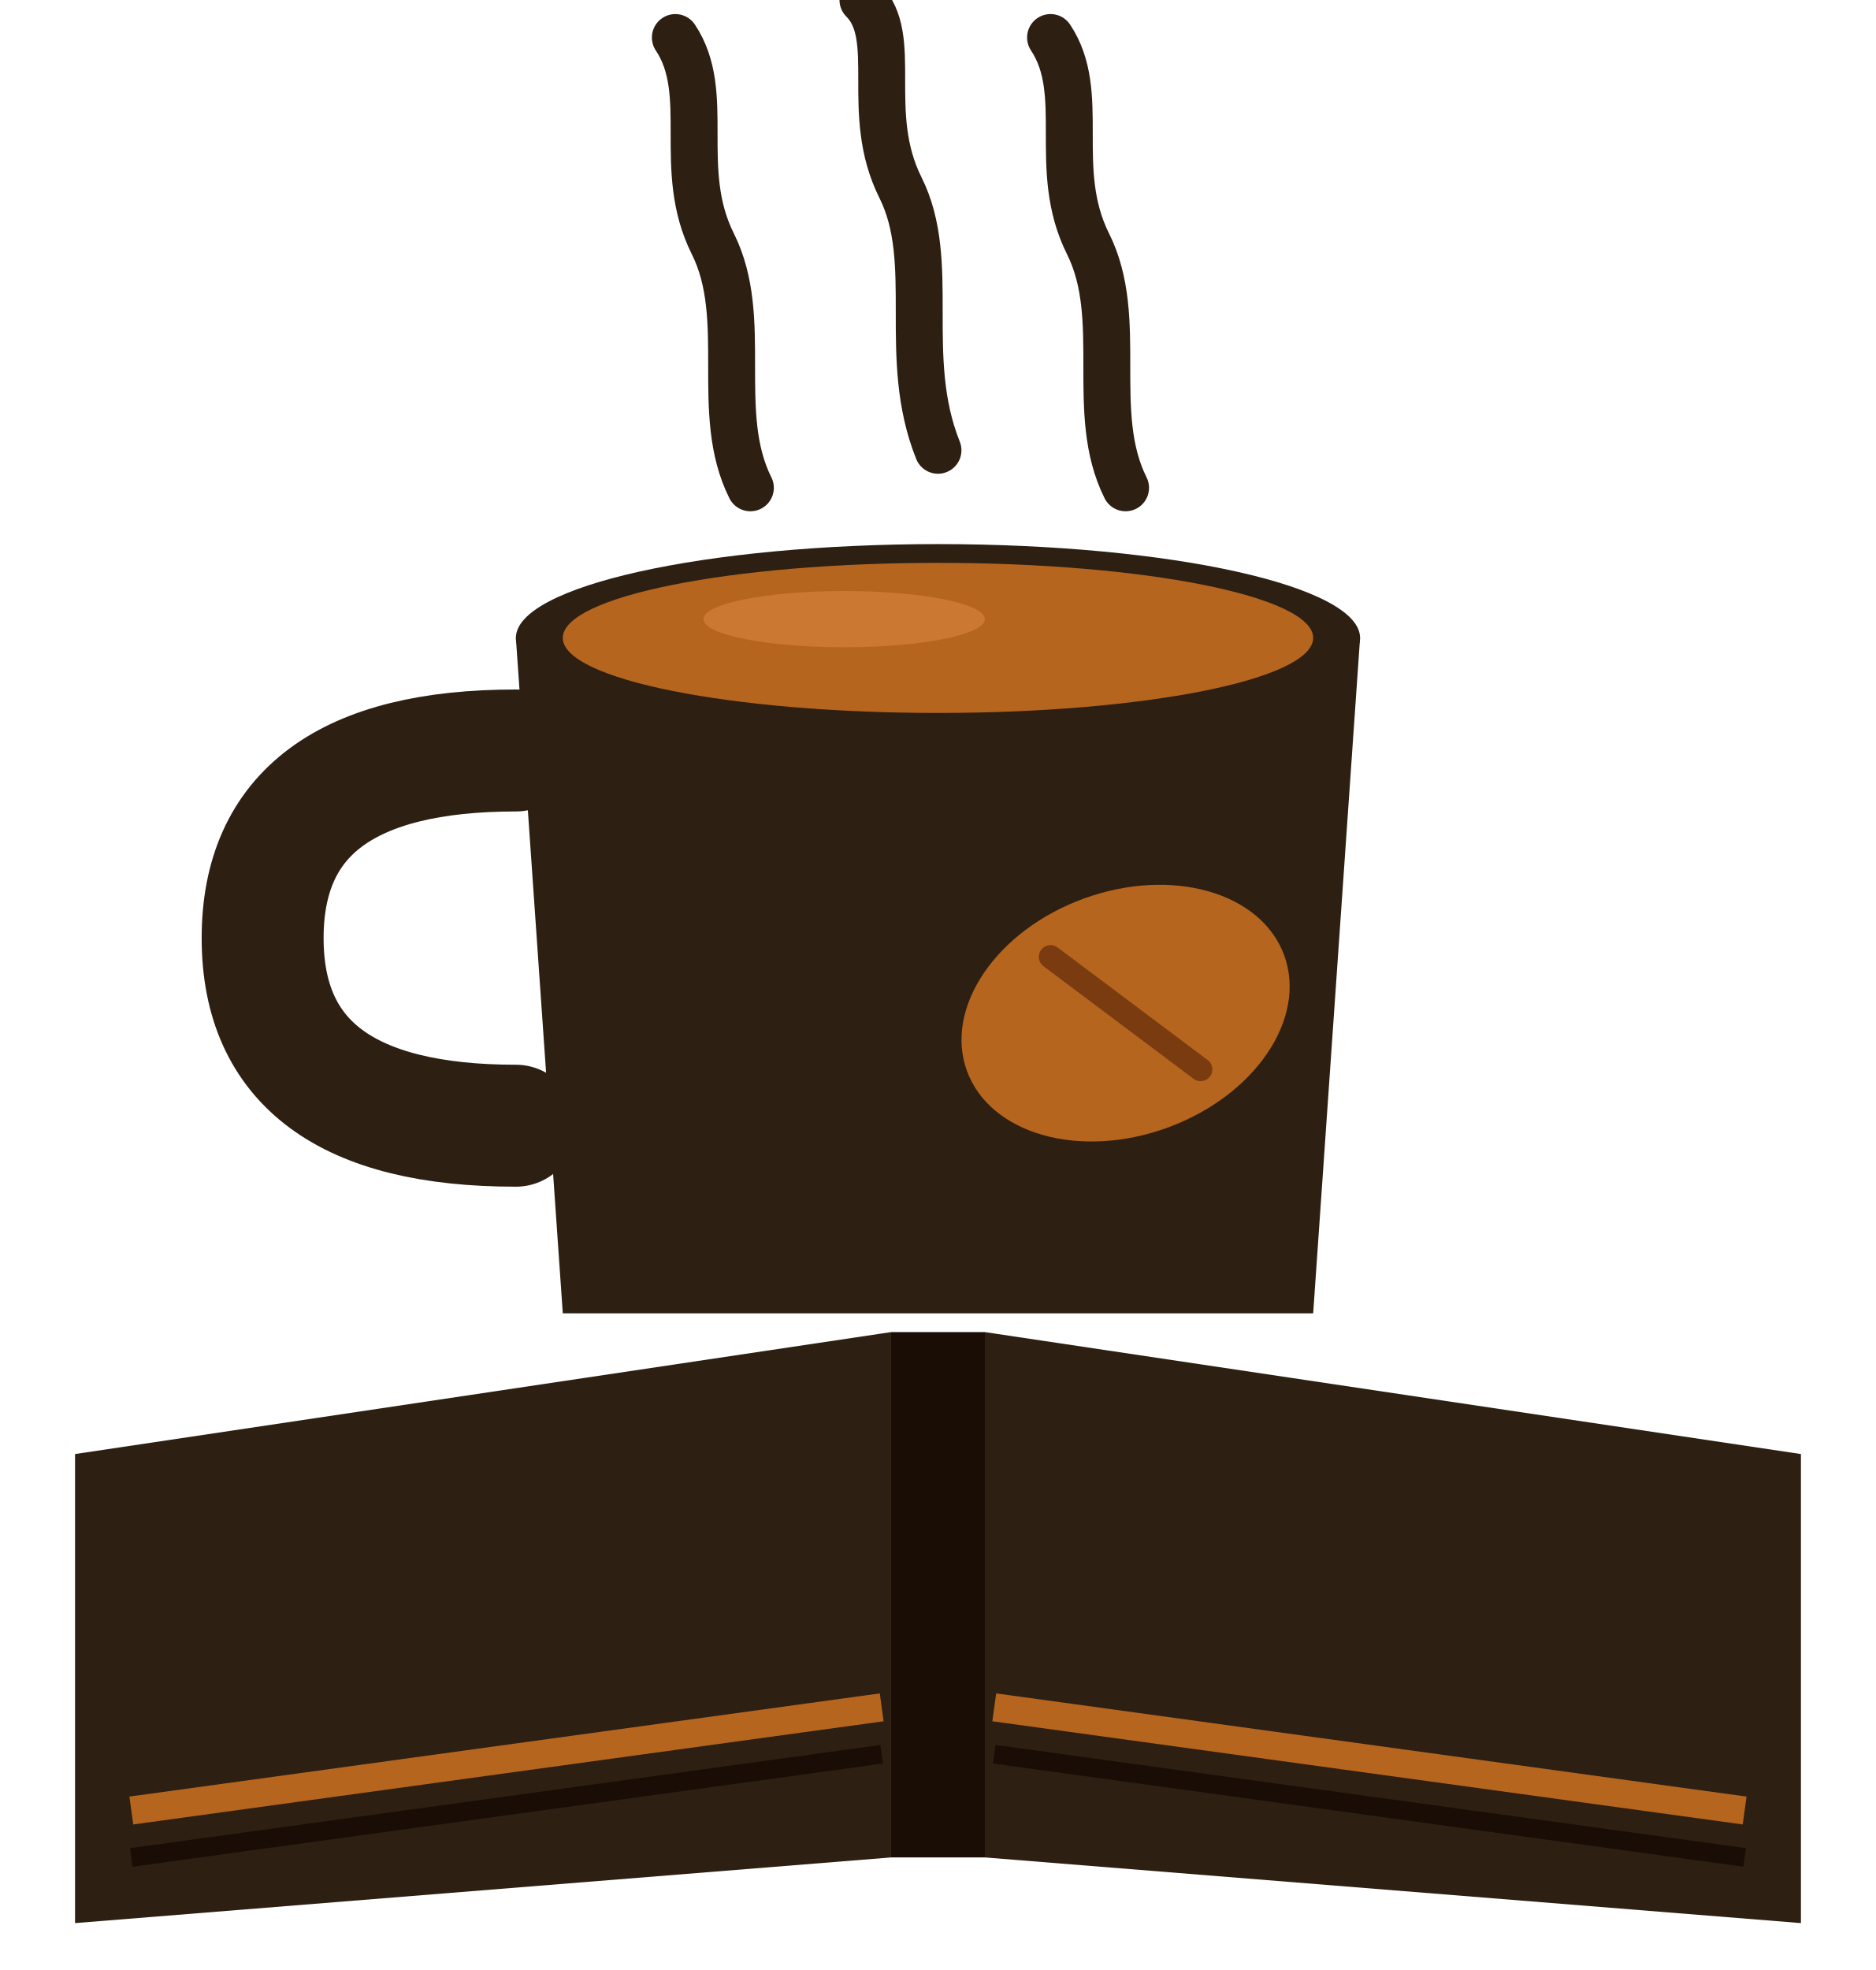
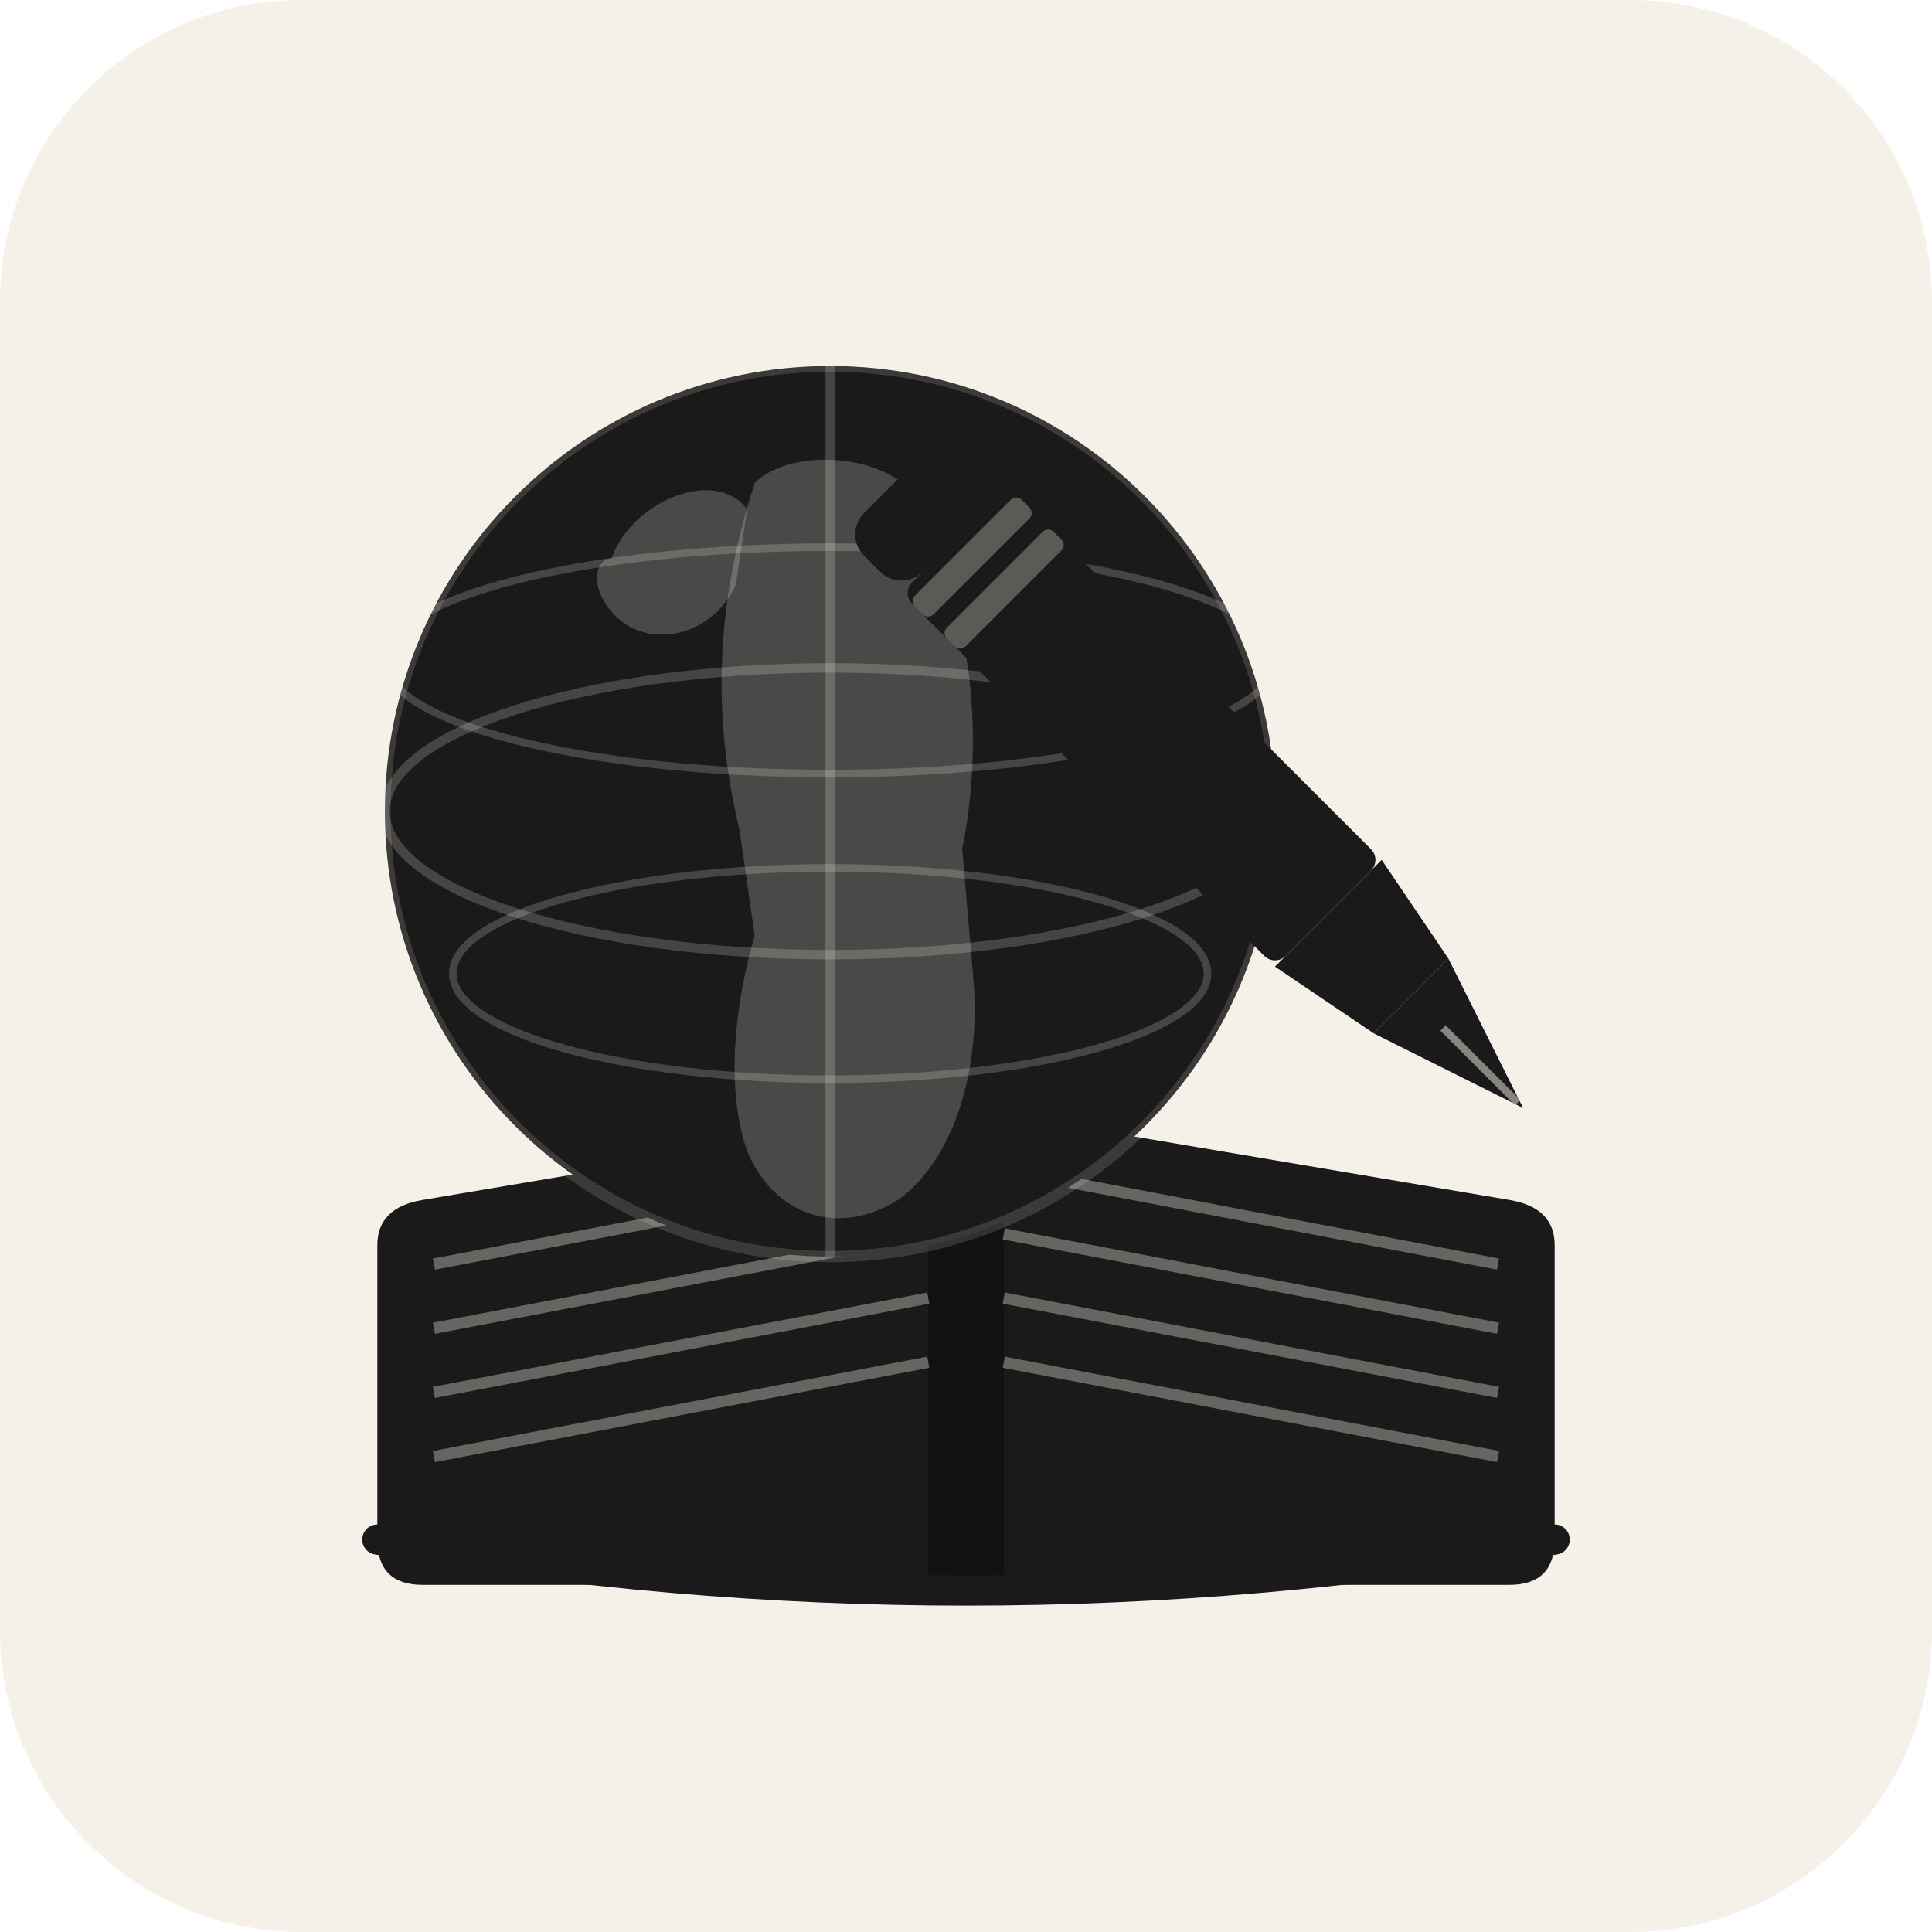
- <svg xmlns="http://www.w3.org/2000/svg" viewBox="0 0 200 210" fill="none">
-   <path d="M80 52 C76 44 80 34 76 26 C72 18 76 10 72 4" stroke="#2D1F12" stroke-width="5" stroke-linecap="round" fill="none" />
-   <path d="M100 48 C96 38 100 28 96 20 C92 12 96 4 92 0" stroke="#2D1F12" stroke-width="5" stroke-linecap="round" fill="none" />
-   <path d="M120 52 C116 44 120 34 116 26 C112 18 116 10 112 4" stroke="#2D1F12" stroke-width="5" stroke-linecap="round" fill="none" />
-   <path d="M55 68 L60 140 L140 140 L145 68 Z" fill="#2D1F12" />
-   <ellipse cx="100" cy="68" rx="45" ry="10" fill="#2D1F12" />
-   <ellipse cx="100" cy="68" rx="40" ry="8" fill="#B5651D" />
-   <ellipse cx="90" cy="66" rx="15" ry="3" fill="#D4803A" opacity="0.7" />
-   <path d="M55 80 Q28 80 28 100 Q28 120 55 120" stroke="#2D1F12" stroke-width="13" stroke-linecap="round" fill="none" />
-   <ellipse cx="120" cy="108" rx="18" ry="13" fill="#B5651D" transform="rotate(-20 120 108)" />
-   <path d="M112 102 Q120 108 128 114" stroke="#7A3B10" stroke-width="2.5" stroke-linecap="round" />
-   <path d="M8 155 L95 142 L95 198 L8 205 Z" fill="#2D1F12" />
-   <path d="M105 142 L192 155 L192 205 L105 198 Z" fill="#2D1F12" />
-   <rect x="95" y="142" width="10" height="56" fill="#1A0D05" />
-   <line x1="14" y1="193" x2="94" y2="182" stroke="#B5651D" stroke-width="3" />
-   <line x1="14" y1="198" x2="94" y2="187" stroke="#1A0D05" stroke-width="2" />
-   <line x1="106" y1="182" x2="186" y2="193" stroke="#B5651D" stroke-width="3" />
-   <line x1="106" y1="187" x2="186" y2="198" stroke="#1A0D05" stroke-width="2" />
+ <svg xmlns="http://www.w3.org/2000/svg" viewBox="0 0 512 512">
+   <rect width="512" height="512" fill="#f5f0e8" rx="80" />
+   <path d="M 100 390 L 100 330 Q 100 320 112 318 L 248 295 L 248 420 L 112 420 Q 100 420 100 408 Z" fill="#1a1a1a" />
+   <path d="M 412 390 L 412 330 Q 412 320 400 318 L 264 295 L 264 420 L 400 420 Q 412 420 412 408 Z" fill="#1a1a1a" />
+   <rect x="246" y="295" width="20" height="125" fill="#111111" />
+   <line x1="115" y1="335" x2="246" y2="310" stroke="#f5f0e8" stroke-width="3" opacity="0.35" />
+   <line x1="115" y1="352" x2="246" y2="327" stroke="#f5f0e8" stroke-width="3" opacity="0.35" />
+   <line x1="115" y1="369" x2="246" y2="344" stroke="#f5f0e8" stroke-width="3" opacity="0.35" />
+   <line x1="115" y1="386" x2="246" y2="361" stroke="#f5f0e8" stroke-width="3" opacity="0.35" />
+   <line x1="397" y1="335" x2="266" y2="310" stroke="#f5f0e8" stroke-width="3" opacity="0.35" />
+   <line x1="397" y1="352" x2="266" y2="327" stroke="#f5f0e8" stroke-width="3" opacity="0.35" />
+   <line x1="397" y1="369" x2="266" y2="344" stroke="#f5f0e8" stroke-width="3" opacity="0.35" />
+   <line x1="397" y1="386" x2="266" y2="361" stroke="#f5f0e8" stroke-width="3" opacity="0.35" />
+   <path d="M 100 408 Q 256 435 412 408" fill="none" stroke="#1a1a1a" stroke-width="8" stroke-linecap="round" />
+   <circle cx="220" cy="215" r="118" fill="#1a1a1a" />
+   <circle cx="220" cy="215" r="118" fill="none" stroke="#f5f0e8" stroke-width="3" opacity="0.15" />
+   <ellipse cx="220" cy="175" rx="118" ry="30" fill="none" stroke="#f5f0e8" stroke-width="2" opacity="0.2" />
+   <ellipse cx="220" cy="215" rx="118" ry="38" fill="none" stroke="#f5f0e8" stroke-width="2.5" opacity="0.2" />
+   <ellipse cx="220" cy="258" rx="100" ry="28" fill="none" stroke="#f5f0e8" stroke-width="2" opacity="0.2" />
+   <line x1="220" y1="97" x2="220" y2="333" stroke="#f5f0e8" stroke-width="2.5" opacity="0.2" />
+   <path d="M 200 128 C 210 118 238 120 245 135 L 252 158 C 258 175 260 200 255 225 L 258 260 C 260 285 252 308 238 318 C 222 328 205 322 198 305 C 192 288 195 265 200 248 L 196 220 C 190 195 188 165 200 128 Z" fill="#f5f0e8" opacity="0.22" />
+   <path d="M 162 148 C 168 132 190 124 198 135 L 195 155 C 188 170 170 172 162 162 C 156 155 158 148 162 148 Z" fill="#f5f0e8" opacity="0.22" />
+   <g transform="rotate(-45, 340, 230)">
+     <rect x="320" y="85" width="40" height="22" rx="8" fill="#1a1a1a" />
+     <rect x="320" y="107" width="40" height="140" rx="4" fill="#1a1a1a" />
+     <rect x="320" y="110" width="40" height="7" rx="2" fill="#f5f0e8" opacity="0.3" />
+     <rect x="320" y="122" width="40" height="7" rx="2" fill="#f5f0e8" opacity="0.3" />
+     <path d="M 320 247 L 360 247 L 354 278 L 326 278 Z" fill="#1a1a1a" />
+     <path d="M 326 278 L 354 278 L 340 320 Z" fill="#1a1a1a" />
+     <line x1="340" y1="290" x2="340" y2="318" stroke="#f5f0e8" stroke-width="2" opacity="0.5" />
+   </g>
</svg>
